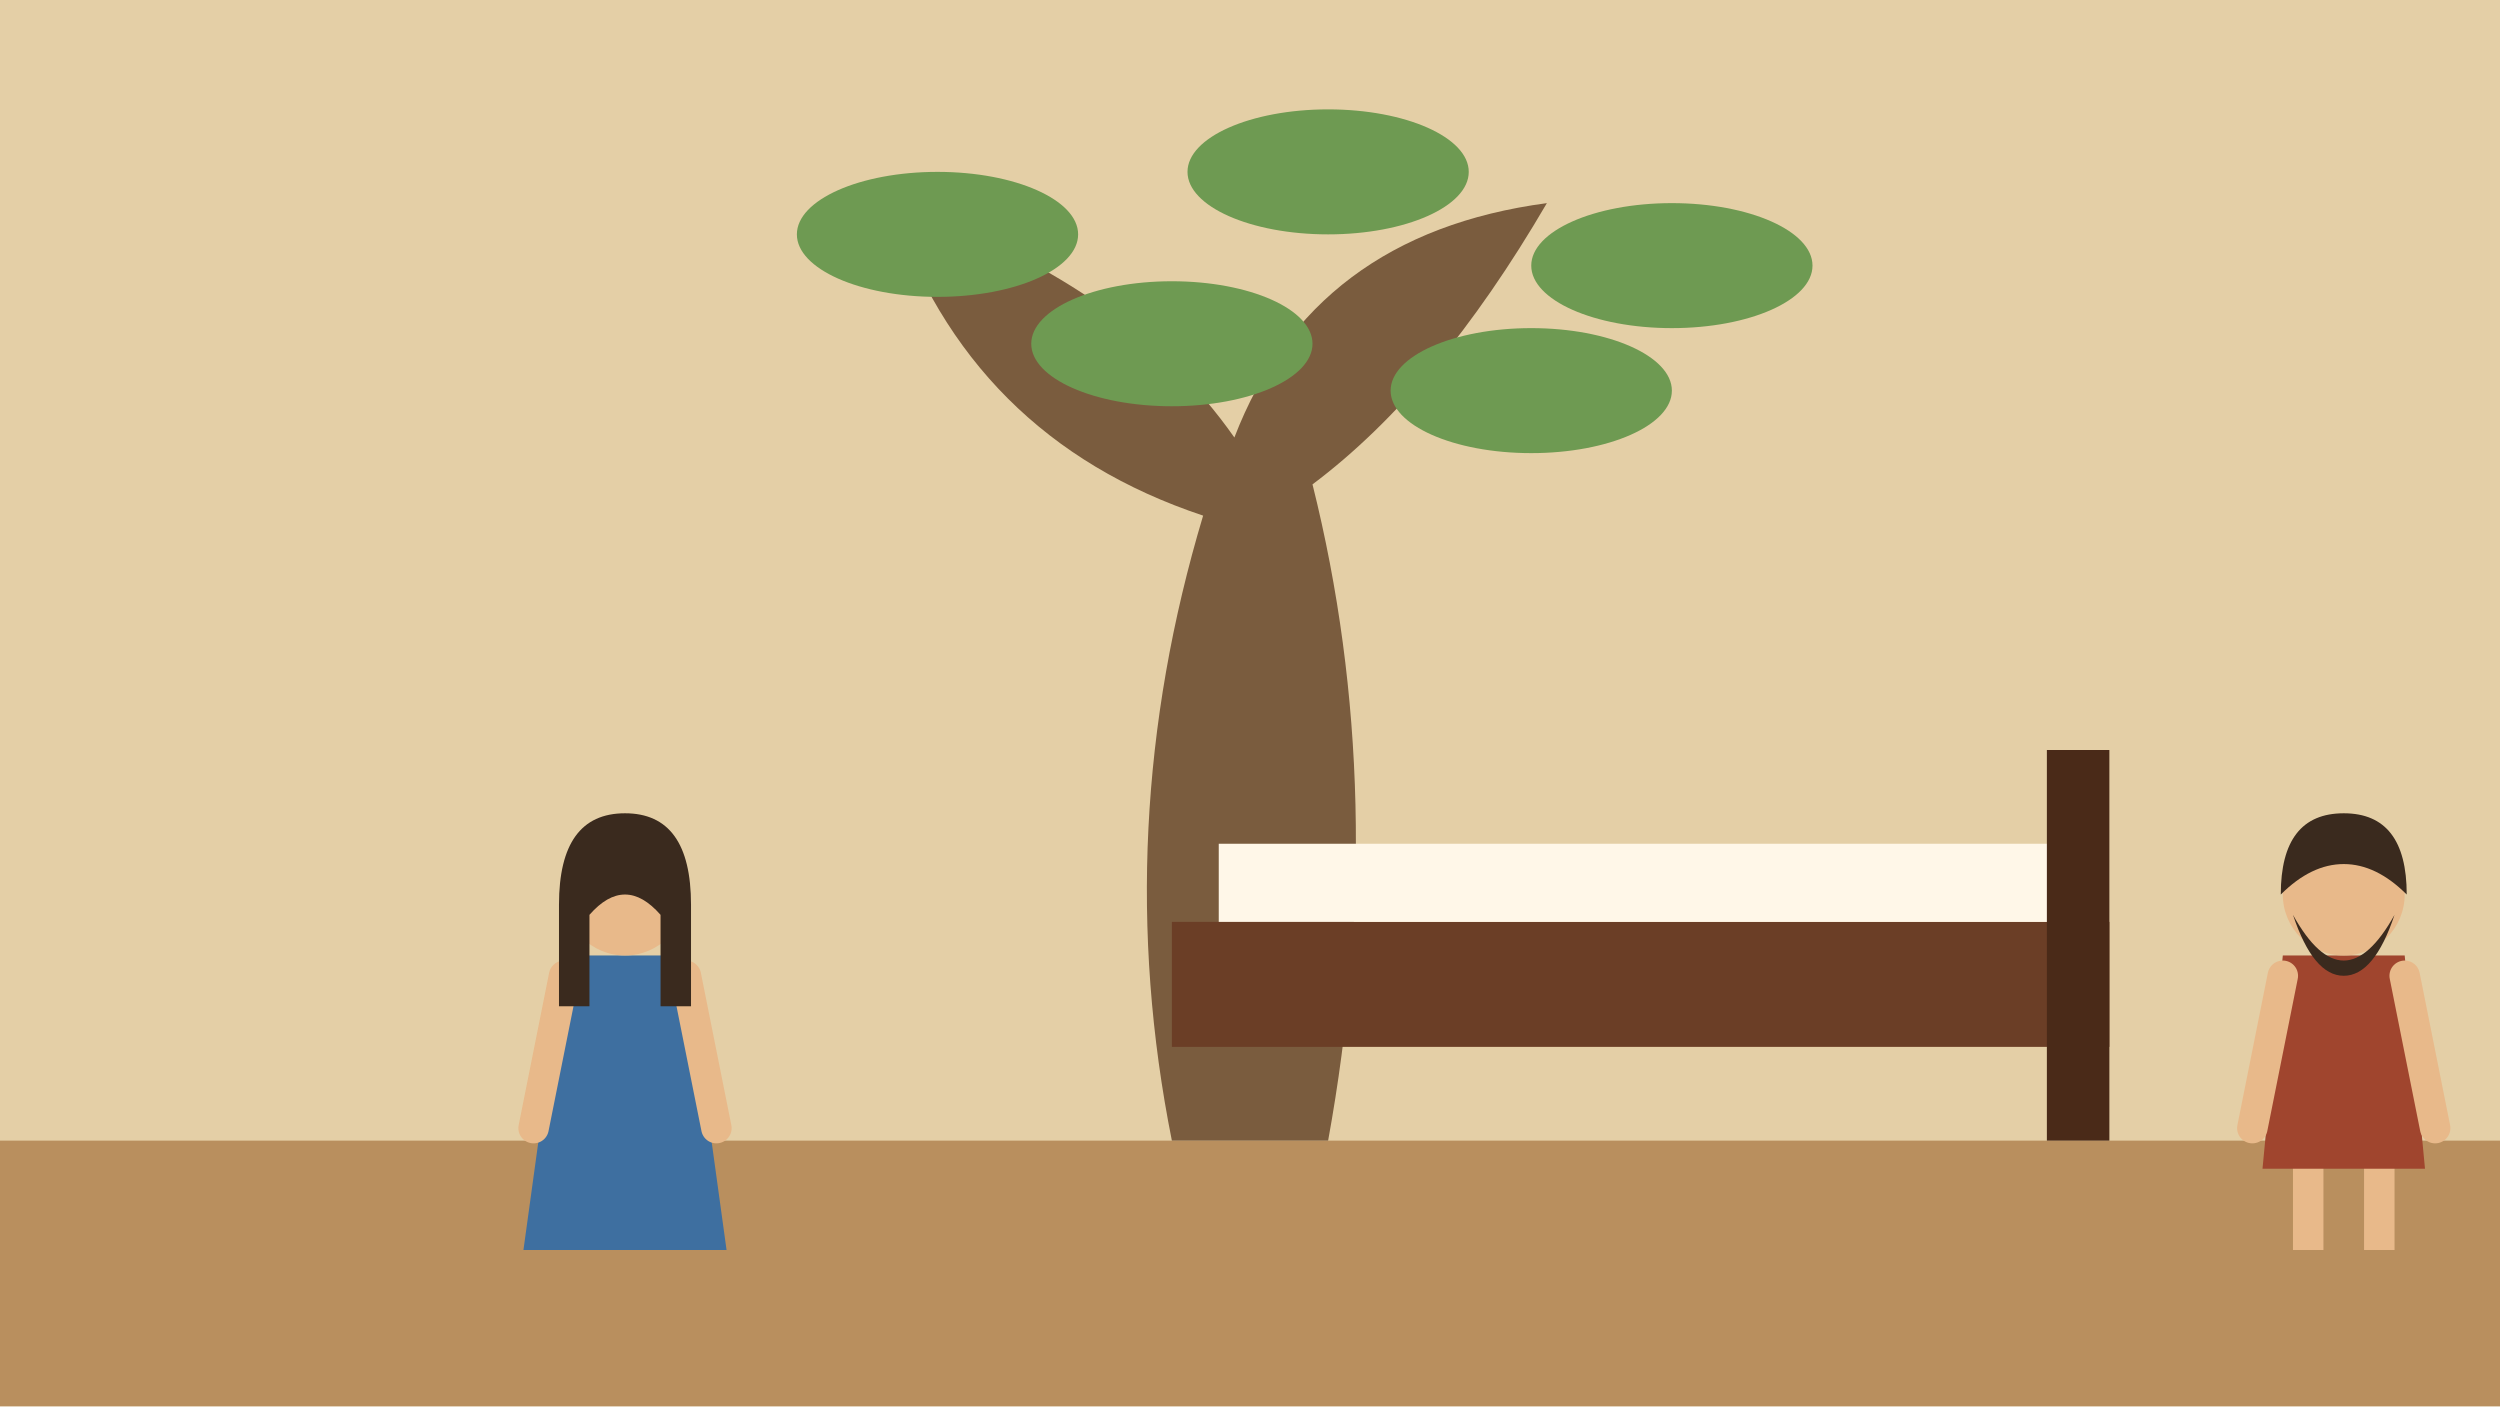
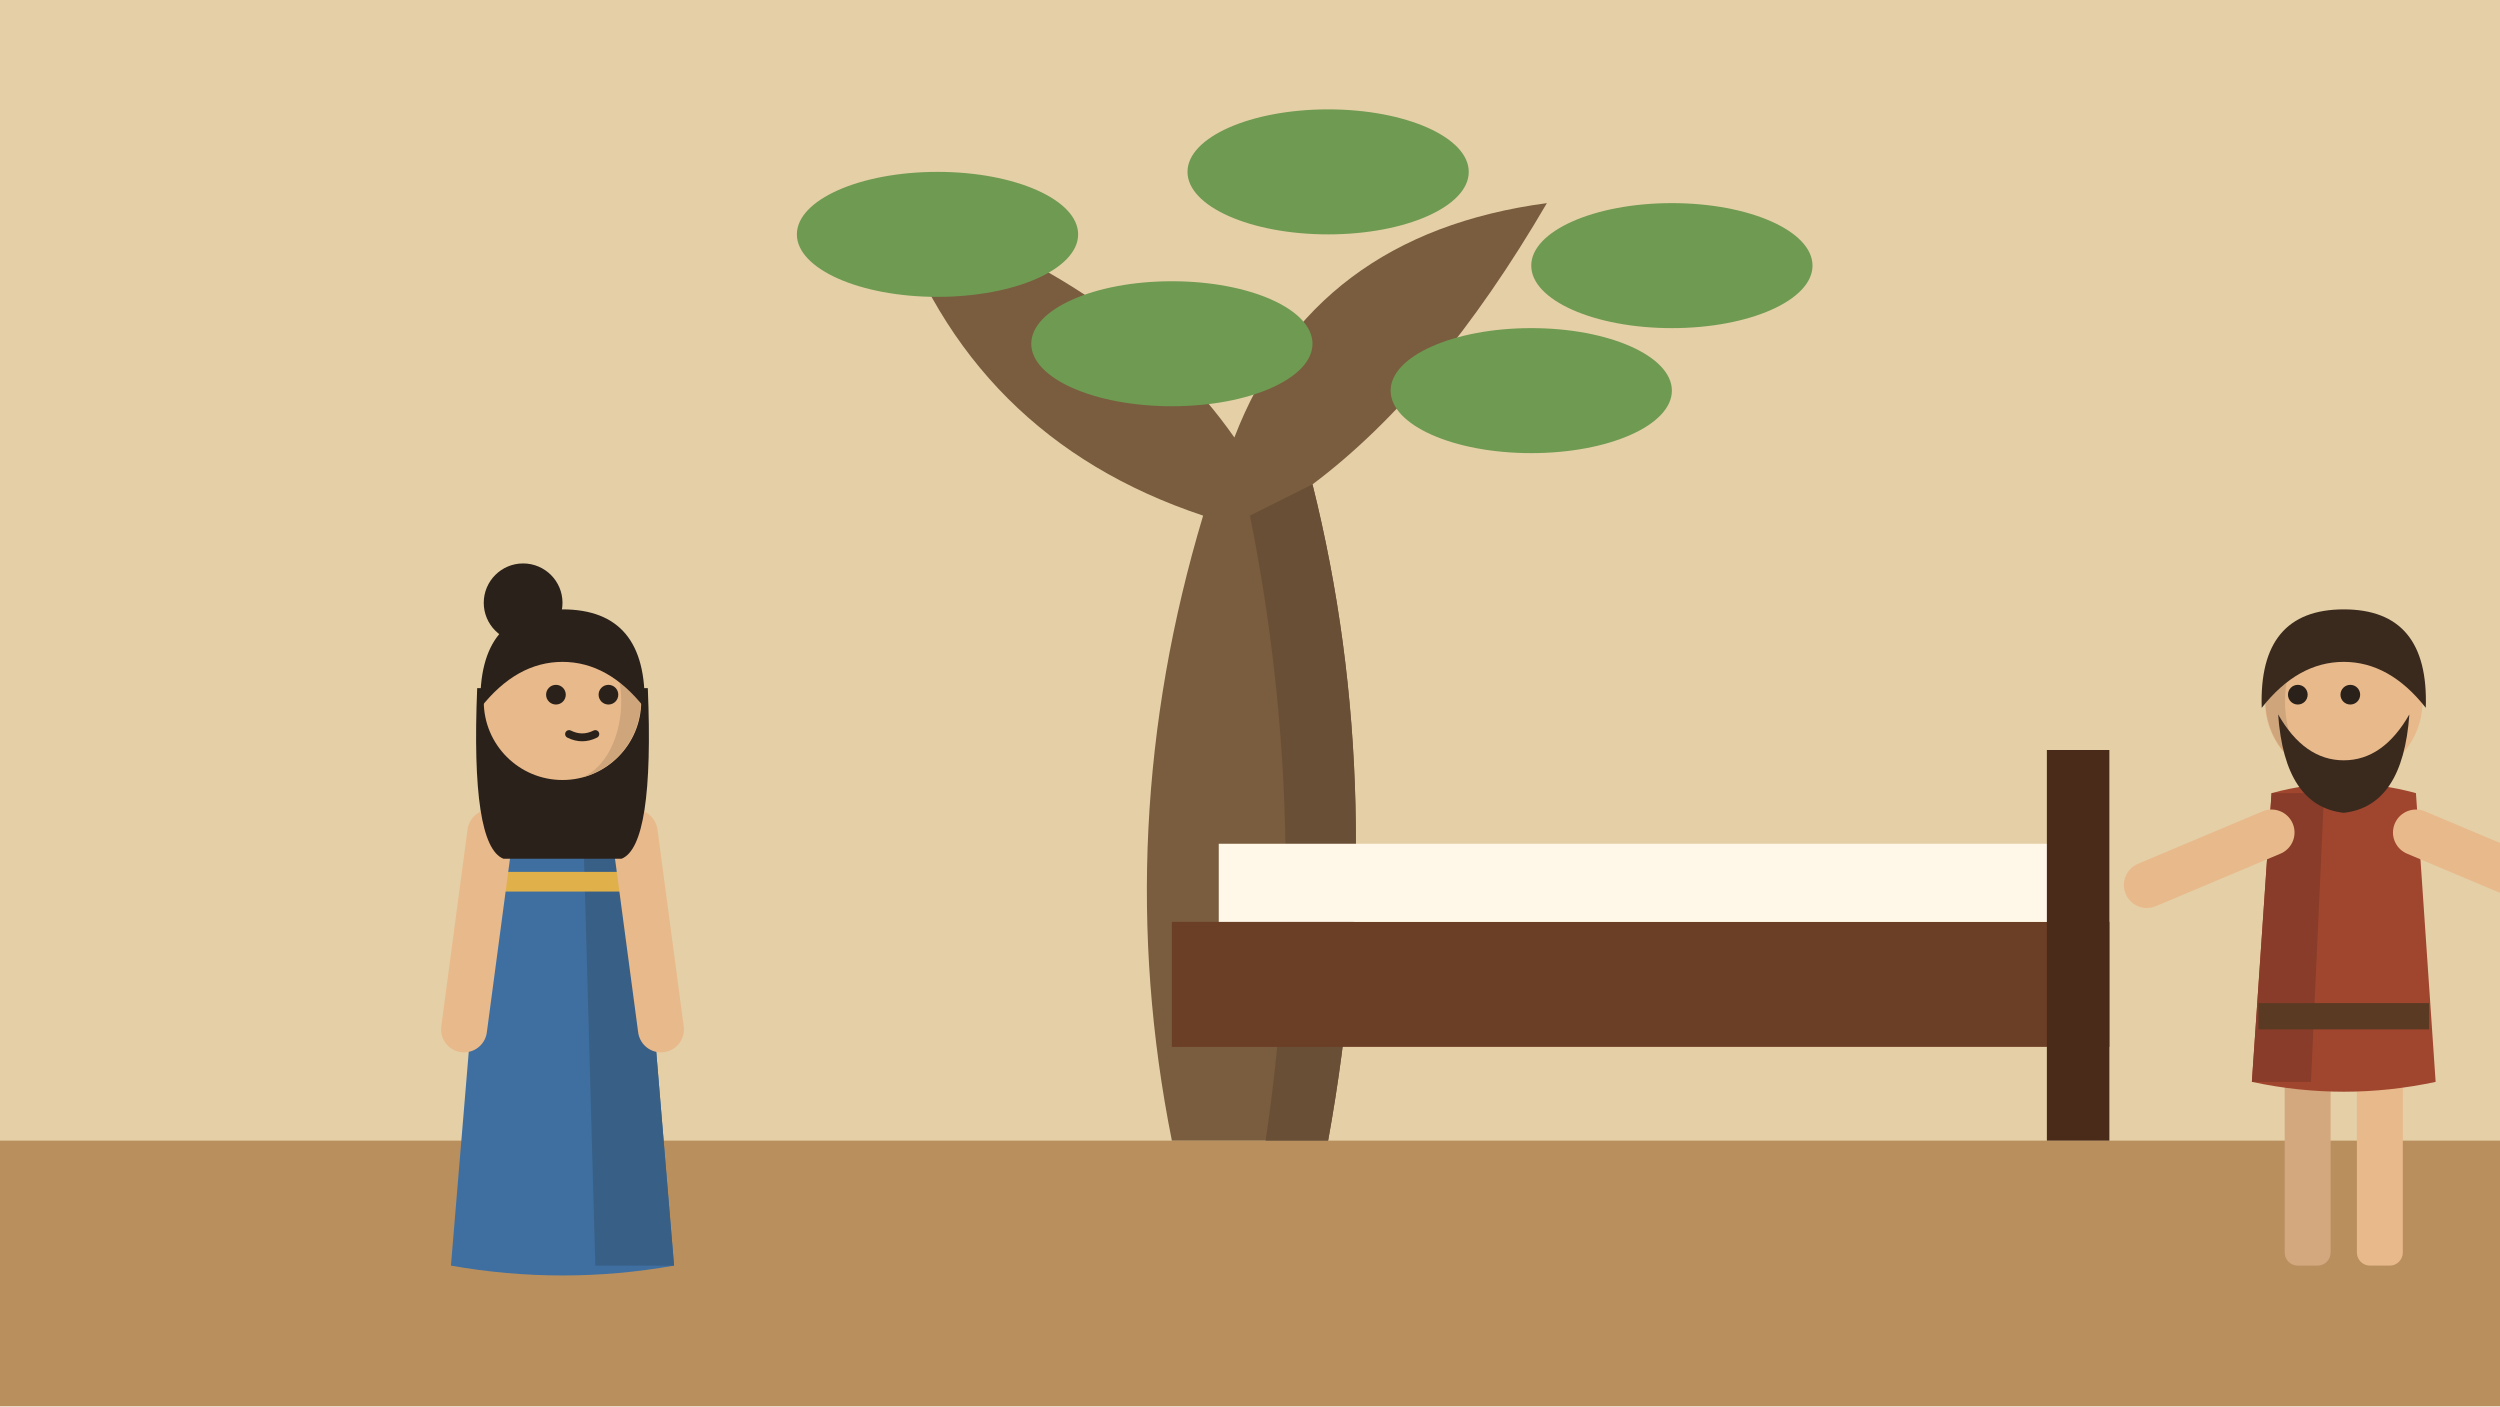
<svg xmlns="http://www.w3.org/2000/svg" viewBox="0 0 320 180">
-   <rect width="320" height="180" fill="#E4CFA6" />
  <rect width="320" height="180" fill="#E4CFA6" />
  <rect y="146" width="320" height="34" fill="#B98F5E" />
  <path d="M150 146 q-8 -40 4 -80 q-30 -10 -40 -40 q30 10 44 30 q10 -26 40 -30 q-14 24 -30 36 q10 40 2 84z" fill="#7A5C3E" />
+   <path d="M168 62 q10 40 2 84 h-8 q6 -40 -2 -80z" fill="#694F36" />
  <ellipse cx="120" cy="30" rx="18" ry="8" fill="#6E9A52" />
  <ellipse cx="170" cy="22" rx="18" ry="8" fill="#6E9A52" />
  <ellipse cx="214" cy="34" rx="18" ry="8" fill="#6E9A52" />
  <ellipse cx="150" cy="44" rx="18" ry="8" fill="#6E9A52" />
  <ellipse cx="196" cy="50" rx="18" ry="8" fill="#6E9A52" />
  <rect x="150" y="118" width="120" height="16" fill="#6B3E26" />
  <rect x="156" y="108" width="110" height="10" fill="#FFF7E8" />
  <rect x="262" y="96" width="8" height="50" fill="#4A2A18" />
-   <g transform="translate(80 160) scale(1.3 1.3)">
-     <path d="M-6 -29 L6 -29 L10 0 L-10 0 Z" fill="#3E6FA0" />
-     <line x1="-6" y1="-27" x2="-9" y2="-12" stroke="#E8B98A" stroke-width="3" stroke-linecap="round" />
-     <line x1="6" y1="-27" x2="9" y2="-12" stroke="#E8B98A" stroke-width="3" stroke-linecap="round" />
-     <circle cx="0" cy="-35" r="6" fill="#E8B98A" />
-     <path d="M-6.5 -34 q0 -9 6.5 -9 q6.5 0 6.5 9 v10 h-3 v-9 q-3.5 -4 -7 0 v9 h-3z" fill="#3A2A1E" />
+   <g transform="translate(72 162) scale(0.84 0.84)">
+     <path d="M-11 -72 Q0 -75 11 -72 L17 0 Q0 3 -17 0 Z" fill="#3E6FA0" />
+     <path d="M3 -72 L11 -72 L17 0 L5 0 Z" fill="#385F86" />
+     <rect x="-12" y="-60" width="24" height="3" fill="#E0B04A" />
+     <line x1="-11" y1="-66" x2="-15" y2="-36" stroke="#E8B98A" stroke-width="7" stroke-linecap="round" />
+     <line x1="11" y1="-66" x2="15" y2="-36" stroke="#E8B98A" stroke-width="7" stroke-linecap="round" />
+     <path d="M-13 -88 Q-14 -64 -9 -62 L9 -62 Q14 -64 13 -88 Z" fill="#2A211B" />
+     <circle cx="0" cy="-86" r="12" fill="#E8B98A" />
+     <path d="M3 -97.6 A12 12 0 0 1 3 -74.4 A8 12 0 0 0 3 -97.6 Z" fill="#CFA57B" />
+     <path d="M-12.5 -85 Q-13 -100 0 -100 Q13 -100 12.5 -85 Q7 -92 0 -92 Q-7 -92 -12.5 -85 Z" fill="#2A211B" />
+     <circle cx="-6" cy="-101" r="6" fill="#2A211B" />
+     <circle cx="-1" cy="-87" r="1.5" fill="#2A211B" />
+     <circle cx="7" cy="-87" r="1.5" fill="#2A211B" />
+     <path d="M1 -81 Q3 -80 5 -81" stroke="#2A211B" stroke-width="1.2" fill="none" stroke-linecap="round" />
  </g>
-   <g transform="translate(300 160) scale(-1.3 1.3)">
-     <rect x="-5" y="-9" width="3" height="9" fill="#E8B98A" />
-     <rect x="2" y="-9" width="3" height="9" fill="#E8B98A" />
-     <path d="M-6 -29 L6 -29 L8 -8 L-8 -8 Z" fill="#A0452E" />
-     <line x1="-6" y1="-27" x2="-9" y2="-12" stroke="#E8B98A" stroke-width="3" stroke-linecap="round" />
-     <line x1="6" y1="-27" x2="9" y2="-12" stroke="#E8B98A" stroke-width="3" stroke-linecap="round" />
-     <circle cx="0" cy="-35" r="6" fill="#E8B98A" />
-     <path d="M-6.2 -35 q0 -8 6.2 -8 q6.2 0 6.2 8 q-3 -3 -6.2 -3 q-3.2 0 -6.2 3z" fill="#3A2A1E" />
-     <path d="M-5 -33 q5 9 10 0 q-2 6 -5 6 q-3 0 -5 -6z" fill="#3A2A1E" />
+   <g transform="translate(300 162) scale(-0.84 0.84)">
+     <rect x="-9" y="-30" width="7" height="30" rx="2" fill="#E8B98A" />
+     <rect x="2" y="-30" width="7" height="30" rx="2" fill="#D3A87E" />
+     <path d="M-11 -72 Q0 -75 11 -72 L14 -28 Q0 -25 -14 -28 Z" fill="#A0452E" />
+     <path d="M3 -72 L11 -72 L14 -28 L5 -28 Z" fill="#883C29" />
+     <rect x="-13" y="-40" width="26" height="4" fill="#5A3A22" />
+     <line x1="-11" y1="-66" x2="-30" y2="-58" stroke="#E8B98A" stroke-width="7" stroke-linecap="round" />
+     <line x1="11" y1="-66" x2="30" y2="-58" stroke="#E8B98A" stroke-width="7" stroke-linecap="round" />
+     <circle cx="0" cy="-86" r="12" fill="#E8B98A" />
+     <path d="M3 -97.6 A12 12 0 0 1 3 -74.4 A8 12 0 0 0 3 -97.6 Z" fill="#CFA57B" />
+     <path d="M-12.5 -85 Q-13 -100 0 -100 Q13 -100 12.5 -85 Q7 -92 0 -92 Q-7 -92 -12.5 -85 Z" fill="#3A2A1E" />
+     <path d="M-10 -84 Q-9 -70 0 -69 Q9 -70 10 -84 Q6 -77 0 -77 Q-6 -77 -10 -84 Z" fill="#3A2A1E" />
+     <circle cx="-1" cy="-87" r="1.5" fill="#2A211B" />
+     <circle cx="7" cy="-87" r="1.5" fill="#2A211B" />
  </g>
</svg>
